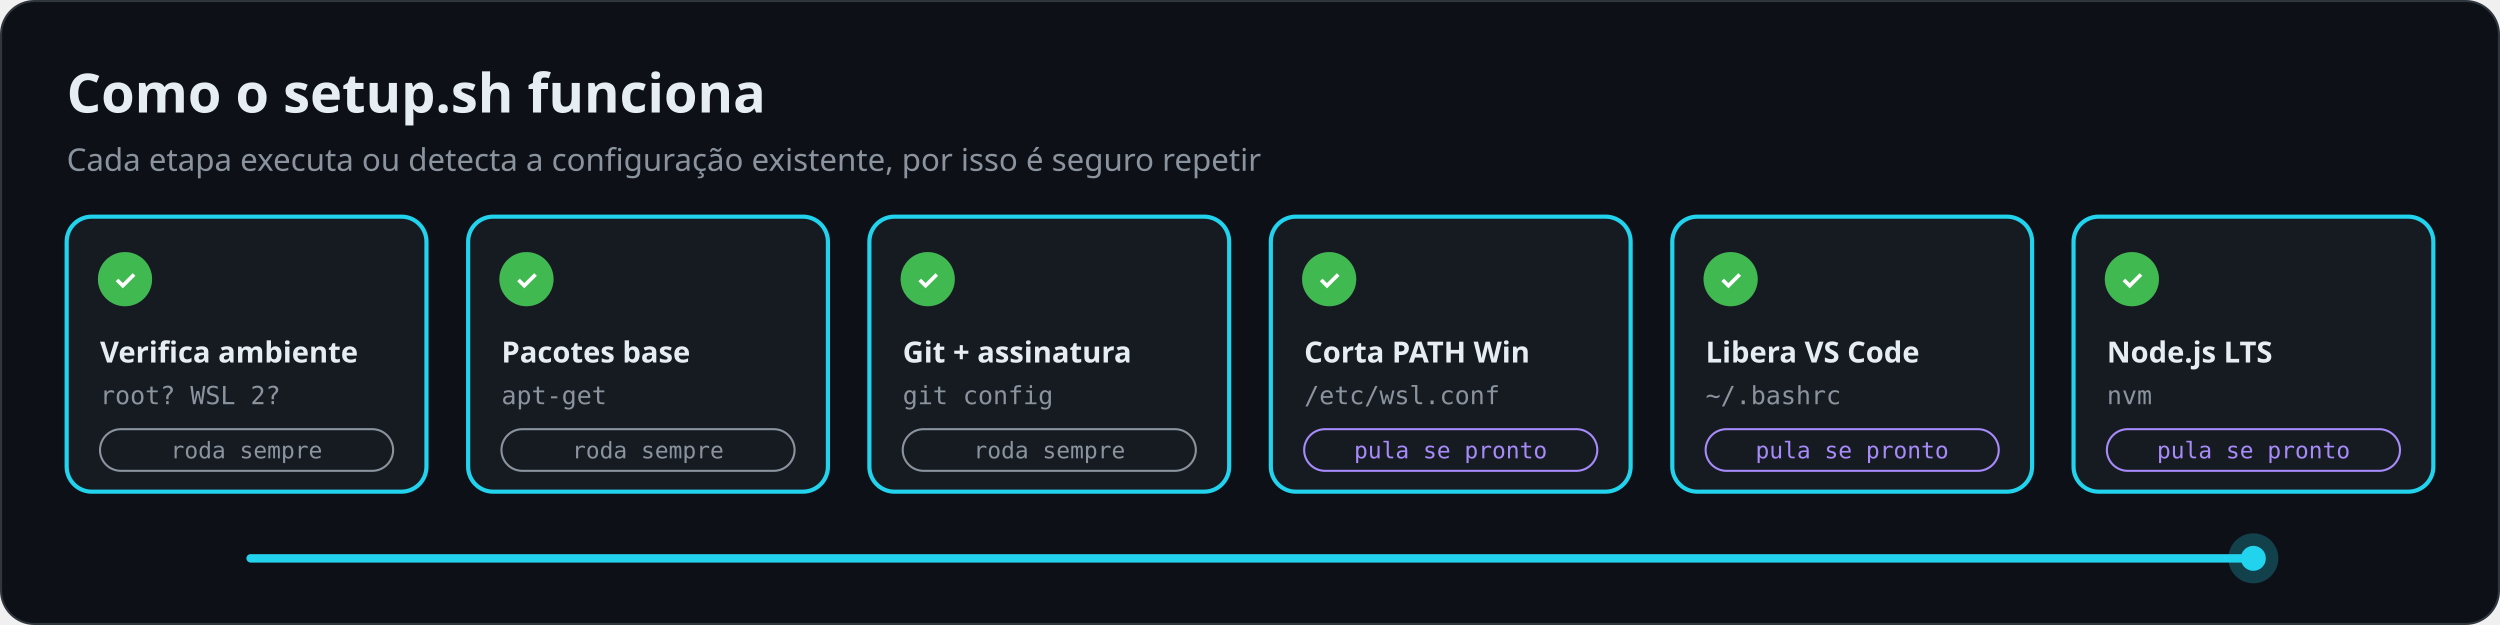
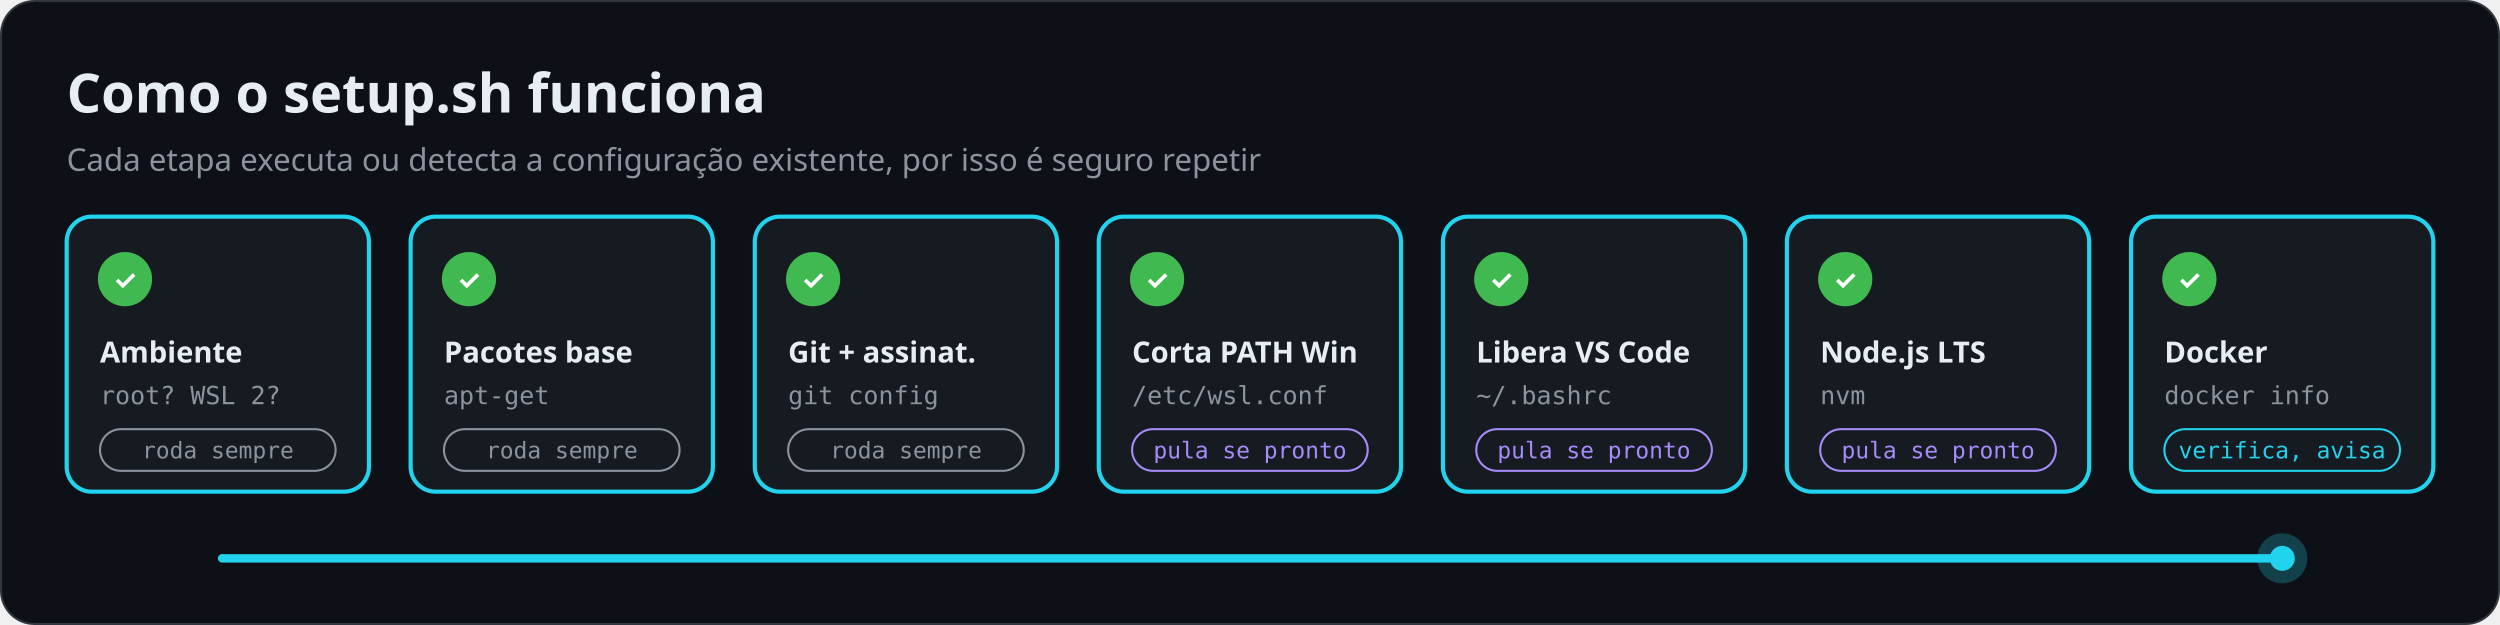
<svg xmlns="http://www.w3.org/2000/svg" width="1200" height="300" viewBox="0 0 1200 300" role="img" aria-labelledby="title desc">
-   <style>text { font-family: -apple-system, BlinkMacSystemFont, 'Segoe UI', 'Noto Sans', Helvetica, Arial, sans-serif; } .title { font-size: 26px; font-weight: 800; fill: #e6edf3; } .sub { font-size: 15px; fill: #8b949e; } .mono { font-family: ui-monospace, SFMono-Regular, 'Cascadia Code', Consolas, 'DejaVu Sans Mono', 'Liberation Mono', monospace; }  .step { font-size: 14px; font-weight: 700; fill: #e6edf3; } .detail { font-family: ui-monospace, SFMono-Regular, 'Cascadia Code', Consolas, 'DejaVu Sans Mono', 'Liberation Mono', monospace; font-size: 12px; fill: #8b949e; } .num { font-size: 13px; font-weight: 700; fill: #e6edf3; } .pill { font-family: ui-monospace, SFMono-Regular, 'Cascadia Code', Consolas, 'DejaVu Sans Mono', 'Liberation Mono', monospace; font-size: 11px; } .track { transform-box: fill-box; transform-origin: left center; transform: scaleX(1); animation: track 7.5s linear infinite; } @keyframes track { 0% { transform: scaleX(0); opacity: 1; } 75% { transform: scaleX(1); } 94% { opacity: 1; } 100% { transform: scaleX(1); opacity: 0; } } .dot { transform: translateX(963.3px); animation: dot 7.5s linear infinite; } @keyframes dot { 0% { transform: translateX(0); opacity: 1; } 75% { transform: translateX(963.3px); } 94% { opacity: 1; } 100% { transform: translateX(963.3px); opacity: 0; } } .k0 { animation: k0 7.5s linear infinite; } @keyframes k0 { 0%, 0.00% { opacity: 0; } 2.00%, 94% { opacity: 1; } 100% { opacity: 0; } } .k1 { animation: k1 7.5s linear infinite; } @keyframes k1 { 0%, 15.00% { opacity: 0; } 17.00%, 94% { opacity: 1; } 100% { opacity: 0; } } .k2 { animation: k2 7.5s linear infinite; } @keyframes k2 { 0%, 30.00% { opacity: 0; } 32.00%, 94% { opacity: 1; } 100% { opacity: 0; } } .k3 { animation: k3 7.5s linear infinite; } @keyframes k3 { 0%, 45.00% { opacity: 0; } 47.00%, 94% { opacity: 1; } 100% { opacity: 0; } } .k4 { animation: k4 7.5s linear infinite; } @keyframes k4 { 0%, 60.00% { opacity: 0; } 62.00%, 94% { opacity: 1; } 100% { opacity: 0; } } .k5 { animation: k5 7.5s linear infinite; } @keyframes k5 { 0%, 75.00% { opacity: 0; } 77.00%, 94% { opacity: 1; } 100% { opacity: 0; } } @media (prefers-reduced-motion: reduce) { * { animation: none !important; } }</style>
+   <style>text { font-family: -apple-system, BlinkMacSystemFont, 'Segoe UI', 'Noto Sans', Helvetica, Arial, sans-serif; } .title { font-size: 26px; font-weight: 800; fill: #e6edf3; } .sub { font-size: 15px; fill: #8b949e; } .mono { font-family: ui-monospace, SFMono-Regular, 'Cascadia Code', Consolas, 'DejaVu Sans Mono', 'Liberation Mono', monospace; }  .step { font-size: 14px; font-weight: 700; fill: #e6edf3; } .detail { font-family: ui-monospace, SFMono-Regular, 'Cascadia Code', Consolas, 'DejaVu Sans Mono', 'Liberation Mono', monospace; font-size: 12px; fill: #8b949e; } .num { font-size: 13px; font-weight: 700; fill: #e6edf3; } .pill { font-family: ui-monospace, SFMono-Regular, 'Cascadia Code', Consolas, 'DejaVu Sans Mono', 'Liberation Mono', monospace; font-size: 11px; } .track { transform-box: fill-box; transform-origin: left center; transform: scaleX(1); animation: track 7.5s linear infinite; } @keyframes track { 0% { transform: scaleX(0); opacity: 1; } 75% { transform: scaleX(1); } 94% { opacity: 1; } 100% { transform: scaleX(1); opacity: 0; } } .dot { transform: translateX(990.9px); animation: dot 7.5s linear infinite; } @keyframes dot { 0% { transform: translateX(0); opacity: 1; } 75% { transform: translateX(990.9px); } 94% { opacity: 1; } 100% { transform: translateX(990.9px); opacity: 0; } } .k0 { animation: k0 7.5s linear infinite; } @keyframes k0 { 0%, 0.00% { opacity: 0; } 2.00%, 94% { opacity: 1; } 100% { opacity: 0; } } .k1 { animation: k1 7.5s linear infinite; } @keyframes k1 { 0%, 12.50% { opacity: 0; } 14.50%, 94% { opacity: 1; } 100% { opacity: 0; } } .k2 { animation: k2 7.5s linear infinite; } @keyframes k2 { 0%, 25.00% { opacity: 0; } 27.00%, 94% { opacity: 1; } 100% { opacity: 0; } } .k3 { animation: k3 7.5s linear infinite; } @keyframes k3 { 0%, 37.50% { opacity: 0; } 39.50%, 94% { opacity: 1; } 100% { opacity: 0; } } .k4 { animation: k4 7.5s linear infinite; } @keyframes k4 { 0%, 50.00% { opacity: 0; } 52.00%, 94% { opacity: 1; } 100% { opacity: 0; } } .k5 { animation: k5 7.5s linear infinite; } @keyframes k5 { 0%, 62.50% { opacity: 0; } 64.50%, 94% { opacity: 1; } 100% { opacity: 0; } } .k6 { animation: k6 7.5s linear infinite; } @keyframes k6 { 0%, 75.00% { opacity: 0; } 77.00%, 94% { opacity: 1; } 100% { opacity: 0; } } @media (prefers-reduced-motion: reduce) { * { animation: none !important; } }</style>
  <rect x="0.5" y="0.5" width="1199" height="299" rx="16" fill="#0d1117" stroke="#30363d" />
  <text x="32" y="54" class="title">Como o setup.sh funciona</text>
  <text x="32" y="82" class="sub">Cada etapa executa ou detecta a configuração existente, por isso é seguro repetir</text>
-   <rect x="32.0" y="104" width="172.7" height="132" rx="12" fill="#161b22" stroke="#30363d" />
-   <rect class="k0" x="32.0" y="104" width="172.7" height="132" rx="12" fill="none" stroke="#22d3ee" stroke-width="2" />
+   <rect x="32.0" y="104" width="145.1" height="132" rx="12" fill="#161b22" stroke="#30363d" />
+   <rect class="k0" x="32.0" y="104" width="145.1" height="132" rx="12" fill="none" stroke="#22d3ee" stroke-width="2" />
  <circle cx="60.0" cy="134" r="13" fill="#30363d" />
  <text x="60.0" y="139" text-anchor="middle" class="num">1</text>
  <g class="k0">
    <circle cx="60.0" cy="134" r="13" fill="#3fb950" />
    <text x="60.0" y="139" text-anchor="middle" class="num" fill="#ffffff" style="fill:#ffffff">✓</text>
  </g>
-   <text x="48.0" y="174" class="step">Verifica ambiente</text>
+   <text x="48.0" y="174" class="step">Ambiente</text>
  <text x="48.0" y="194" class="detail">root? WSL 2?</text>
-   <rect x="48.0" y="206" width="140.7" height="20" rx="10" fill="none" stroke="#8b949e" />
-   <text x="118.3" y="220" text-anchor="middle" class="pill" fill="#8b949e">roda sempre</text>
-   <rect x="224.7" y="104" width="172.7" height="132" rx="12" fill="#161b22" stroke="#30363d" />
-   <rect class="k1" x="224.7" y="104" width="172.7" height="132" rx="12" fill="none" stroke="#22d3ee" stroke-width="2" />
-   <circle cx="252.7" cy="134" r="13" fill="#30363d" />
-   <text x="252.7" y="139" text-anchor="middle" class="num">2</text>
+   <rect x="48.0" y="206" width="113.1" height="20" rx="10" fill="none" stroke="#8b949e" />
+   <text x="104.6" y="220" text-anchor="middle" class="pill" fill="#8b949e">roda sempre</text>
+   <rect x="197.1" y="104" width="145.1" height="132" rx="12" fill="#161b22" stroke="#30363d" />
+   <rect class="k1" x="197.1" y="104" width="145.1" height="132" rx="12" fill="none" stroke="#22d3ee" stroke-width="2" />
+   <circle cx="225.1" cy="134" r="13" fill="#30363d" />
+   <text x="225.1" y="139" text-anchor="middle" class="num">2</text>
  <g class="k1">
-     <circle cx="252.7" cy="134" r="13" fill="#3fb950" />
-     <text x="252.7" y="139" text-anchor="middle" class="num" fill="#ffffff" style="fill:#ffffff">✓</text>
+     <circle cx="225.1" cy="134" r="13" fill="#3fb950" />
+     <text x="225.1" y="139" text-anchor="middle" class="num" fill="#ffffff" style="fill:#ffffff">✓</text>
  </g>
-   <text x="240.7" y="174" class="step">Pacotes base</text>
-   <text x="240.7" y="194" class="detail">apt-get</text>
-   <rect x="240.7" y="206" width="140.7" height="20" rx="10" fill="none" stroke="#8b949e" />
-   <text x="311.0" y="220" text-anchor="middle" class="pill" fill="#8b949e">roda sempre</text>
-   <rect x="417.3" y="104" width="172.7" height="132" rx="12" fill="#161b22" stroke="#30363d" />
-   <rect class="k2" x="417.3" y="104" width="172.7" height="132" rx="12" fill="none" stroke="#22d3ee" stroke-width="2" />
-   <circle cx="445.3" cy="134" r="13" fill="#30363d" />
-   <text x="445.3" y="139" text-anchor="middle" class="num">3</text>
+   <text x="213.1" y="174" class="step">Pacotes base</text>
+   <text x="213.1" y="194" class="detail">apt-get</text>
+   <rect x="213.1" y="206" width="113.1" height="20" rx="10" fill="none" stroke="#8b949e" />
+   <text x="269.7" y="220" text-anchor="middle" class="pill" fill="#8b949e">roda sempre</text>
+   <rect x="362.3" y="104" width="145.1" height="132" rx="12" fill="#161b22" stroke="#30363d" />
+   <rect class="k2" x="362.3" y="104" width="145.1" height="132" rx="12" fill="none" stroke="#22d3ee" stroke-width="2" />
+   <circle cx="390.3" cy="134" r="13" fill="#30363d" />
+   <text x="390.3" y="139" text-anchor="middle" class="num">3</text>
  <g class="k2">
-     <circle cx="445.3" cy="134" r="13" fill="#3fb950" />
-     <text x="445.3" y="139" text-anchor="middle" class="num" fill="#ffffff" style="fill:#ffffff">✓</text>
+     <circle cx="390.3" cy="134" r="13" fill="#3fb950" />
+     <text x="390.3" y="139" text-anchor="middle" class="num" fill="#ffffff" style="fill:#ffffff">✓</text>
  </g>
-   <text x="433.3" y="174" class="step">Git + assinatura</text>
-   <text x="433.3" y="194" class="detail">git config</text>
-   <rect x="433.3" y="206" width="140.7" height="20" rx="10" fill="none" stroke="#8b949e" />
-   <text x="503.7" y="220" text-anchor="middle" class="pill" fill="#8b949e">roda sempre</text>
-   <rect x="610.0" y="104" width="172.7" height="132" rx="12" fill="#161b22" stroke="#30363d" />
-   <rect class="k3" x="610.0" y="104" width="172.7" height="132" rx="12" fill="none" stroke="#22d3ee" stroke-width="2" />
-   <circle cx="638.0" cy="134" r="13" fill="#30363d" />
-   <text x="638.0" y="139" text-anchor="middle" class="num">4</text>
+   <text x="378.3" y="174" class="step">Git + assinat.</text>
+   <text x="378.3" y="194" class="detail">git config</text>
+   <rect x="378.3" y="206" width="113.1" height="20" rx="10" fill="none" stroke="#8b949e" />
+   <text x="434.9" y="220" text-anchor="middle" class="pill" fill="#8b949e">roda sempre</text>
+   <rect x="527.4" y="104" width="145.1" height="132" rx="12" fill="#161b22" stroke="#30363d" />
+   <rect class="k3" x="527.4" y="104" width="145.1" height="132" rx="12" fill="none" stroke="#22d3ee" stroke-width="2" />
+   <circle cx="555.4" cy="134" r="13" fill="#30363d" />
+   <text x="555.4" y="139" text-anchor="middle" class="num">4</text>
  <g class="k3">
-     <circle cx="638.0" cy="134" r="13" fill="#3fb950" />
-     <text x="638.0" y="139" text-anchor="middle" class="num" fill="#ffffff" style="fill:#ffffff">✓</text>
+     <circle cx="555.4" cy="134" r="13" fill="#3fb950" />
+     <text x="555.4" y="139" text-anchor="middle" class="num" fill="#ffffff" style="fill:#ffffff">✓</text>
  </g>
-   <text x="626.0" y="174" class="step">Corta PATH Win</text>
-   <text x="626.0" y="194" class="detail">/etc/wsl.conf</text>
-   <rect x="626.0" y="206" width="140.7" height="20" rx="10" fill="none" stroke="#a78bfa" />
-   <text x="696.3" y="220" text-anchor="middle" class="pill" fill="#a78bfa">pula se pronto</text>
-   <rect x="802.7" y="104" width="172.7" height="132" rx="12" fill="#161b22" stroke="#30363d" />
-   <rect class="k4" x="802.7" y="104" width="172.7" height="132" rx="12" fill="none" stroke="#22d3ee" stroke-width="2" />
-   <circle cx="830.7" cy="134" r="13" fill="#30363d" />
-   <text x="830.7" y="139" text-anchor="middle" class="num">5</text>
+   <text x="543.4" y="174" class="step">Corta PATH Win</text>
+   <text x="543.4" y="194" class="detail">/etc/wsl.conf</text>
+   <rect x="543.4" y="206" width="113.1" height="20" rx="10" fill="none" stroke="#a78bfa" />
+   <text x="600.0" y="220" text-anchor="middle" class="pill" fill="#a78bfa">pula se pronto</text>
+   <rect x="692.6" y="104" width="145.1" height="132" rx="12" fill="#161b22" stroke="#30363d" />
+   <rect class="k4" x="692.6" y="104" width="145.1" height="132" rx="12" fill="none" stroke="#22d3ee" stroke-width="2" />
+   <circle cx="720.6" cy="134" r="13" fill="#30363d" />
+   <text x="720.6" y="139" text-anchor="middle" class="num">5</text>
  <g class="k4">
-     <circle cx="830.7" cy="134" r="13" fill="#3fb950" />
-     <text x="830.7" y="139" text-anchor="middle" class="num" fill="#ffffff" style="fill:#ffffff">✓</text>
+     <circle cx="720.6" cy="134" r="13" fill="#3fb950" />
+     <text x="720.6" y="139" text-anchor="middle" class="num" fill="#ffffff" style="fill:#ffffff">✓</text>
  </g>
-   <text x="818.7" y="174" class="step">Libera VS Code</text>
-   <text x="818.7" y="194" class="detail">~/.bashrc</text>
-   <rect x="818.7" y="206" width="140.7" height="20" rx="10" fill="none" stroke="#a78bfa" />
-   <text x="889.0" y="220" text-anchor="middle" class="pill" fill="#a78bfa">pula se pronto</text>
-   <rect x="995.3" y="104" width="172.7" height="132" rx="12" fill="#161b22" stroke="#30363d" />
-   <rect class="k5" x="995.3" y="104" width="172.7" height="132" rx="12" fill="none" stroke="#22d3ee" stroke-width="2" />
-   <circle cx="1023.3" cy="134" r="13" fill="#30363d" />
-   <text x="1023.3" y="139" text-anchor="middle" class="num">6</text>
+   <text x="708.6" y="174" class="step">Libera VS Code</text>
+   <text x="708.6" y="194" class="detail">~/.bashrc</text>
+   <rect x="708.6" y="206" width="113.1" height="20" rx="10" fill="none" stroke="#a78bfa" />
+   <text x="765.1" y="220" text-anchor="middle" class="pill" fill="#a78bfa">pula se pronto</text>
+   <rect x="857.7" y="104" width="145.1" height="132" rx="12" fill="#161b22" stroke="#30363d" />
+   <rect class="k5" x="857.7" y="104" width="145.1" height="132" rx="12" fill="none" stroke="#22d3ee" stroke-width="2" />
+   <circle cx="885.7" cy="134" r="13" fill="#30363d" />
+   <text x="885.7" y="139" text-anchor="middle" class="num">6</text>
  <g class="k5">
-     <circle cx="1023.3" cy="134" r="13" fill="#3fb950" />
-     <text x="1023.3" y="139" text-anchor="middle" class="num" fill="#ffffff" style="fill:#ffffff">✓</text>
+     <circle cx="885.7" cy="134" r="13" fill="#3fb950" />
+     <text x="885.7" y="139" text-anchor="middle" class="num" fill="#ffffff" style="fill:#ffffff">✓</text>
  </g>
-   <text x="1011.3" y="174" class="step">Node.js LTS</text>
-   <text x="1011.3" y="194" class="detail">nvm</text>
-   <rect x="1011.3" y="206" width="140.7" height="20" rx="10" fill="none" stroke="#a78bfa" />
-   <text x="1081.7" y="220" text-anchor="middle" class="pill" fill="#a78bfa">pula se pronto</text>
-   <rect x="118.3" y="266" width="963.3" height="4" rx="2" fill="#30363d" />
-   <rect class="track" x="118.3" y="266" width="963.3" height="4" rx="2" fill="#22d3ee" />
+   <text x="873.7" y="174" class="step">Node.js LTS</text>
+   <text x="873.7" y="194" class="detail">nvm</text>
+   <rect x="873.7" y="206" width="113.1" height="20" rx="10" fill="none" stroke="#a78bfa" />
+   <text x="930.3" y="220" text-anchor="middle" class="pill" fill="#a78bfa">pula se pronto</text>
+   <rect x="1022.9" y="104" width="145.1" height="132" rx="12" fill="#161b22" stroke="#30363d" />
+   <rect class="k6" x="1022.9" y="104" width="145.1" height="132" rx="12" fill="none" stroke="#22d3ee" stroke-width="2" />
+   <circle cx="1050.9" cy="134" r="13" fill="#30363d" />
+   <text x="1050.9" y="139" text-anchor="middle" class="num">7</text>
+   <g class="k6">
+     <circle cx="1050.9" cy="134" r="13" fill="#3fb950" />
+     <text x="1050.9" y="139" text-anchor="middle" class="num" fill="#ffffff" style="fill:#ffffff">✓</text>
+   </g>
+   <text x="1038.9" y="174" class="step">Docker</text>
+   <text x="1038.9" y="194" class="detail">docker info</text>
+   <rect x="1038.9" y="206" width="113.1" height="20" rx="10" fill="none" stroke="#22d3ee" />
+   <text x="1095.4" y="220" text-anchor="middle" class="pill" fill="#22d3ee">verifica, avisa</text>
+   <rect x="104.6" y="266" width="990.9" height="4" rx="2" fill="#30363d" />
+   <rect class="track" x="104.6" y="266" width="990.9" height="4" rx="2" fill="#22d3ee" />
  <g class="dot">
-     <circle cx="118.3" cy="268" r="12" fill="#22d3ee" fill-opacity="0.25" />
-     <circle cx="118.3" cy="268" r="6" fill="#22d3ee" />
+     <circle cx="104.6" cy="268" r="12" fill="#22d3ee" fill-opacity="0.25" />
+     <circle cx="104.6" cy="268" r="6" fill="#22d3ee" />
  </g>
</svg>
